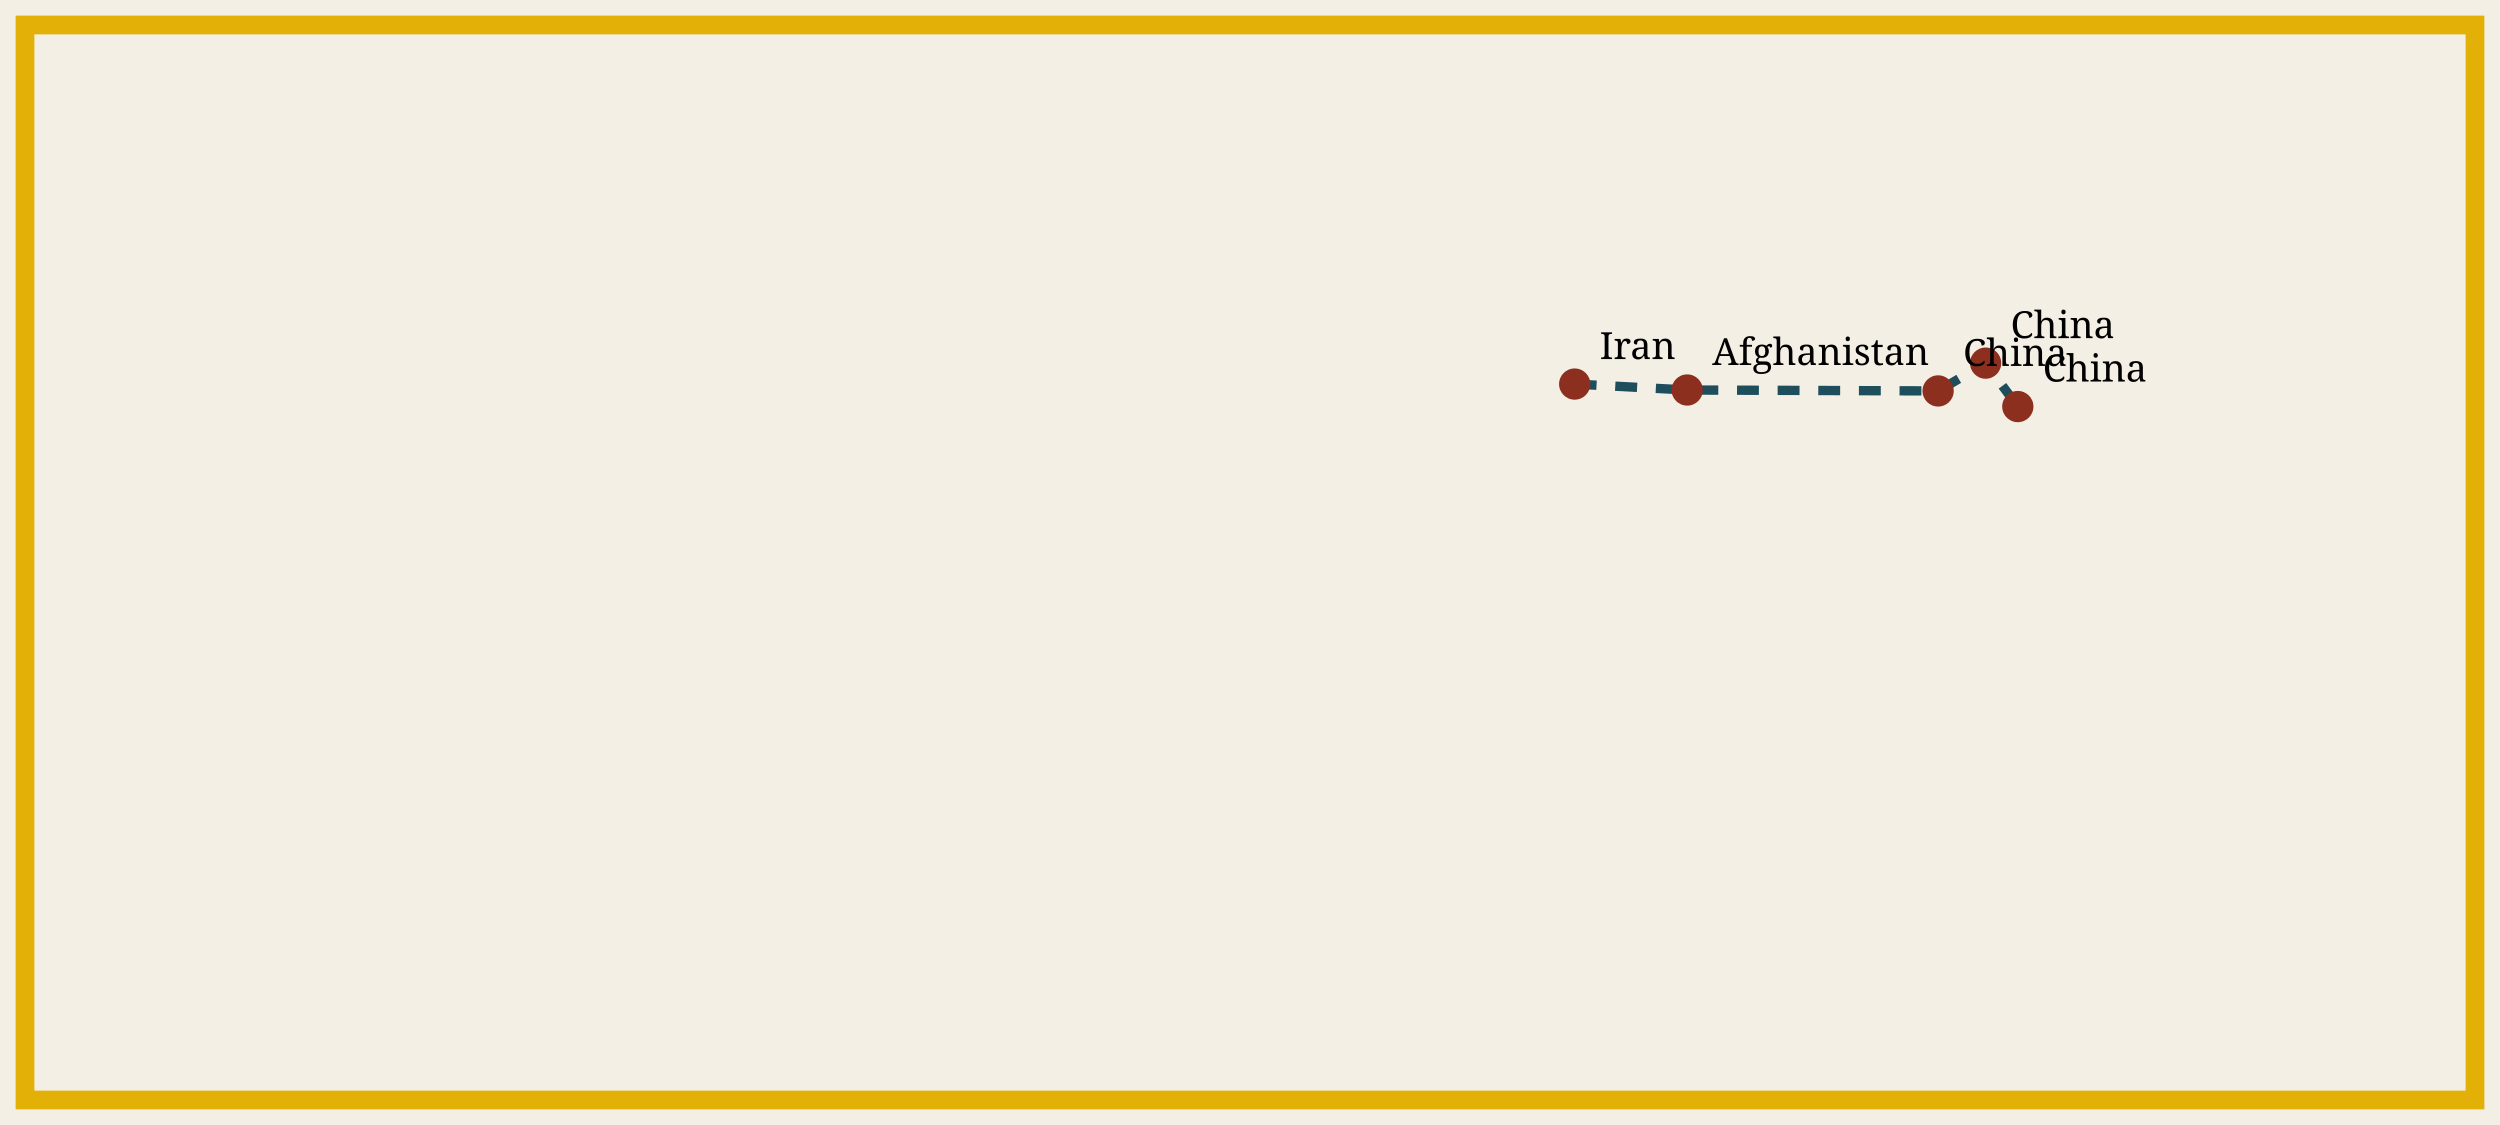
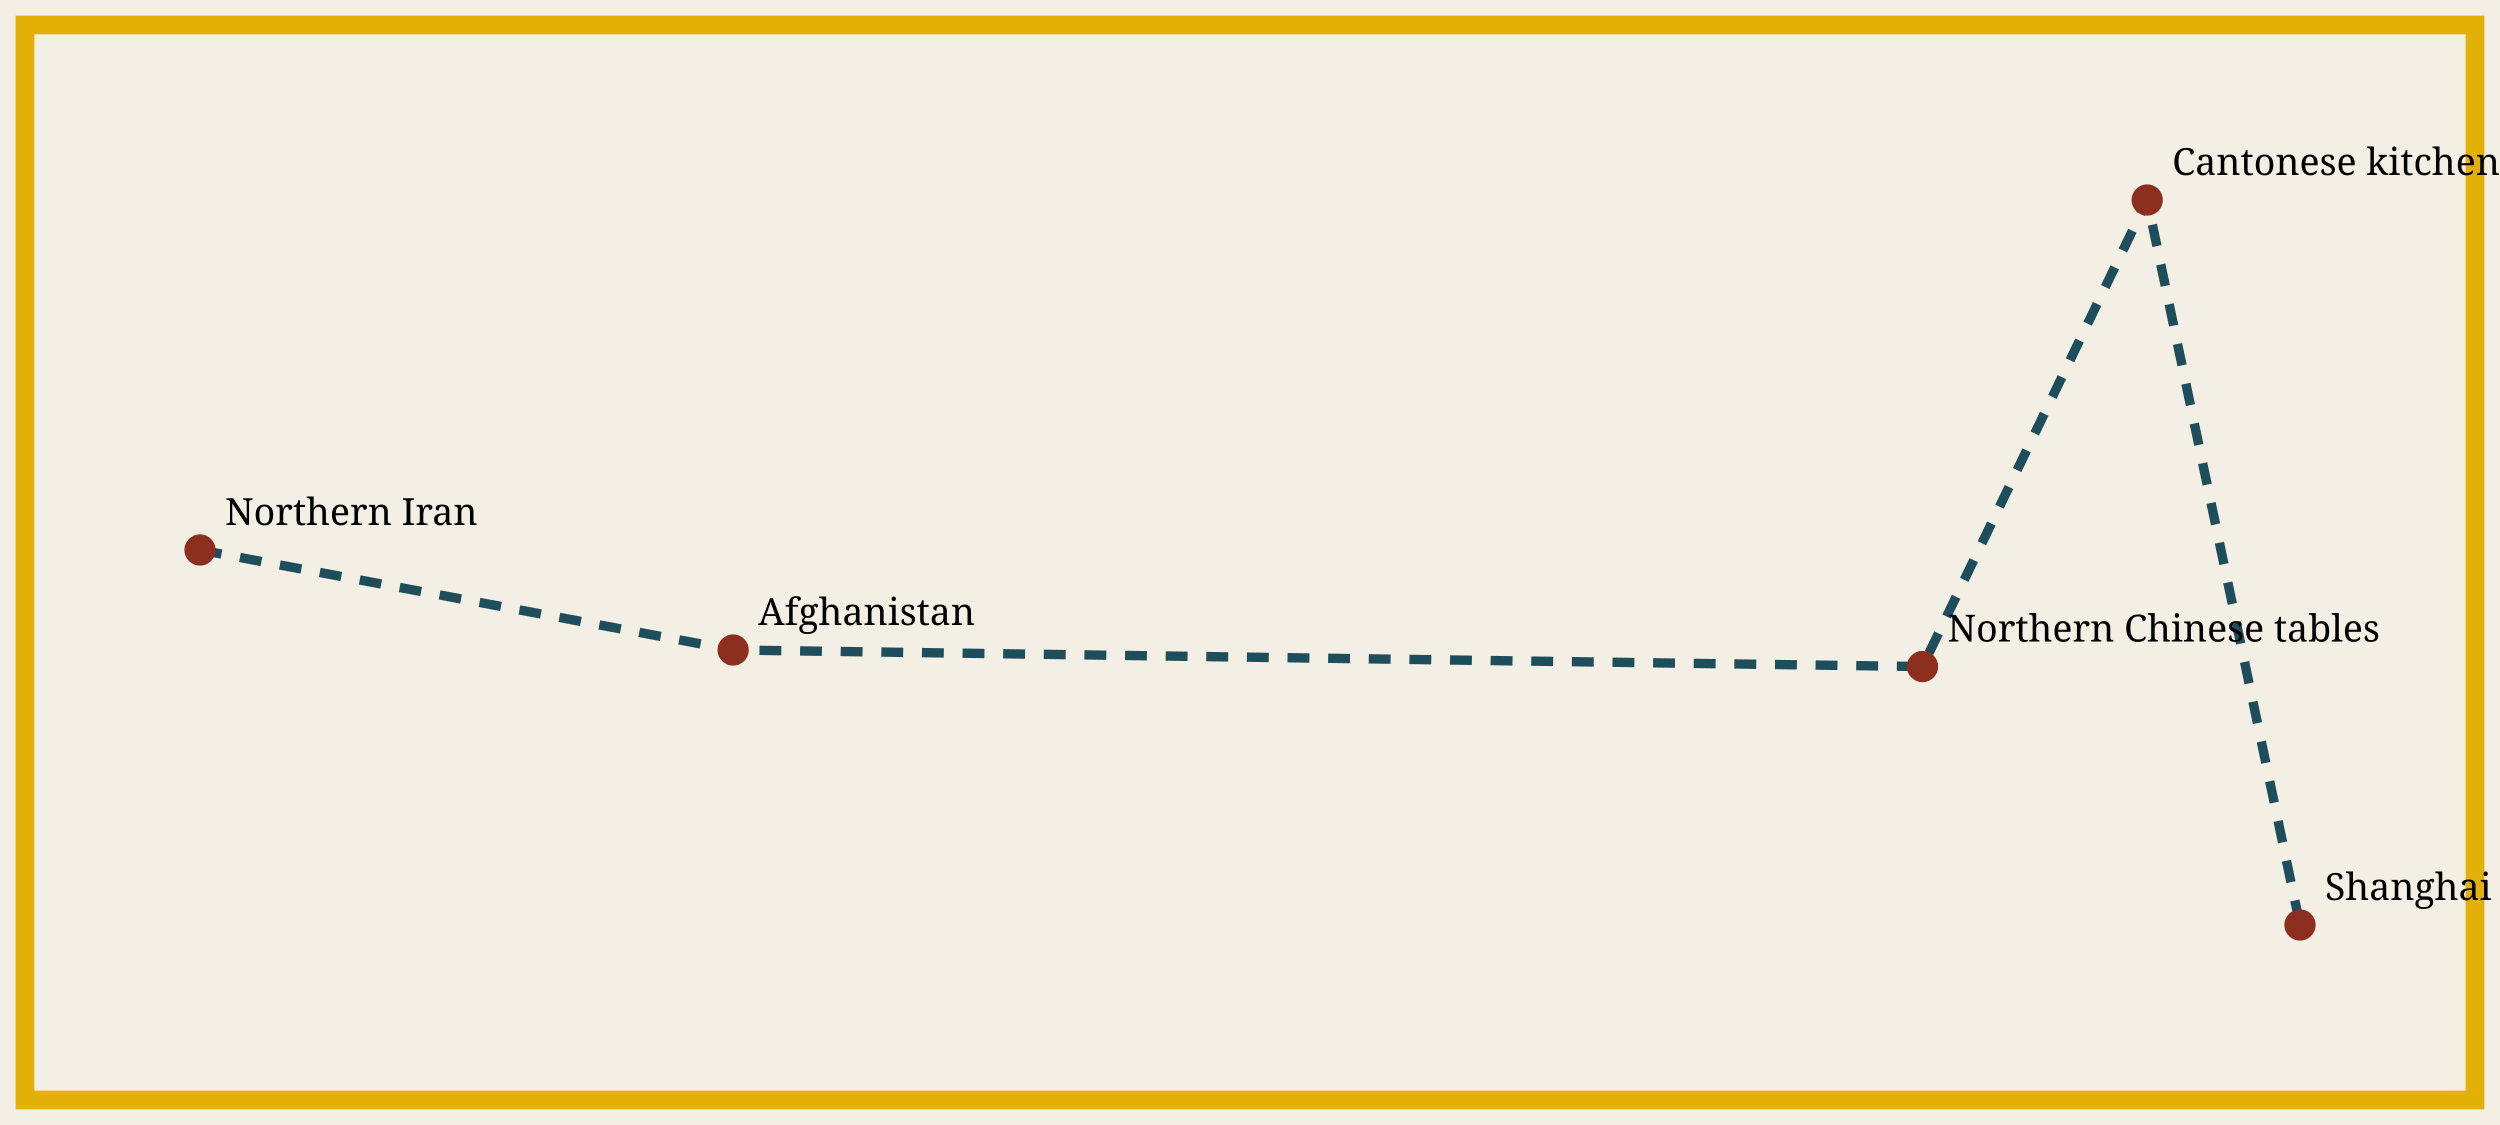
<svg xmlns="http://www.w3.org/2000/svg" viewBox="0 0 800 360">
  <rect width="800" height="360" fill="#f4efe4" />
  <rect x="8" y="8" width="784" height="344" fill="none" stroke="#e2b007" stroke-width="6" />
-   <path d="M503.9 122.9 L539.9 124.8 L620.2 125.1 L635.4 116.2 L645.7 130.1" fill="none" stroke="#1e4d5c" stroke-width="3" stroke-dasharray="7 6" />
-   <circle cx="503.9" cy="122.9" r="5" fill="#8c2f1e" />
-   <circle cx="539.9" cy="124.8" r="5" fill="#8c2f1e" />
-   <circle cx="620.2" cy="125.1" r="5" fill="#8c2f1e" />
-   <circle cx="635.4" cy="116.2" r="5" fill="#8c2f1e" />
-   <circle cx="645.7" cy="130.1" r="5" fill="#8c2f1e" />
-   <text x="511.9" y="114.9" font-family="Georgia, serif" font-size="12">Iran</text>
-   <text x="547.9" y="116.8" font-family="Georgia, serif" font-size="12">Afghanistan</text>
-   <text x="628.2" y="117.1" font-family="Georgia, serif" font-size="12">China</text>
-   <text x="643.4" y="108.2" font-family="Georgia, serif" font-size="12">China</text>
-   <text x="653.7" y="122.1" font-family="Georgia, serif" font-size="12">China</text>
+   <path d="M64.0 176.0 L234.6 208.0 L615.2 213.3 L687.1 64.0 L736.0 296.0" fill="none" stroke="#1e4d5c" stroke-width="3" stroke-dasharray="7 6" />
+   <circle cx="64.0" cy="176.0" r="5" fill="#8c2f1e" />
+   <circle cx="234.6" cy="208.0" r="5" fill="#8c2f1e" />
+   <circle cx="615.2" cy="213.3" r="5" fill="#8c2f1e" />
+   <circle cx="687.1" cy="64.0" r="5" fill="#8c2f1e" />
+   <circle cx="736.0" cy="296.0" r="5" fill="#8c2f1e" />
+   <text x="72.0" y="168.0" font-family="Georgia, serif" font-size="12">Northern Iran</text>
+   <text x="242.6" y="200.0" font-family="Georgia, serif" font-size="12">Afghanistan</text>
+   <text x="623.2" y="205.3" font-family="Georgia, serif" font-size="12">Northern Chinese tables</text>
+   <text x="695.1" y="56.0" font-family="Georgia, serif" font-size="12">Cantonese kitchens</text>
+   <text x="744.0" y="288.0" font-family="Georgia, serif" font-size="12">Shanghai and Jiangnan</text>
</svg>
